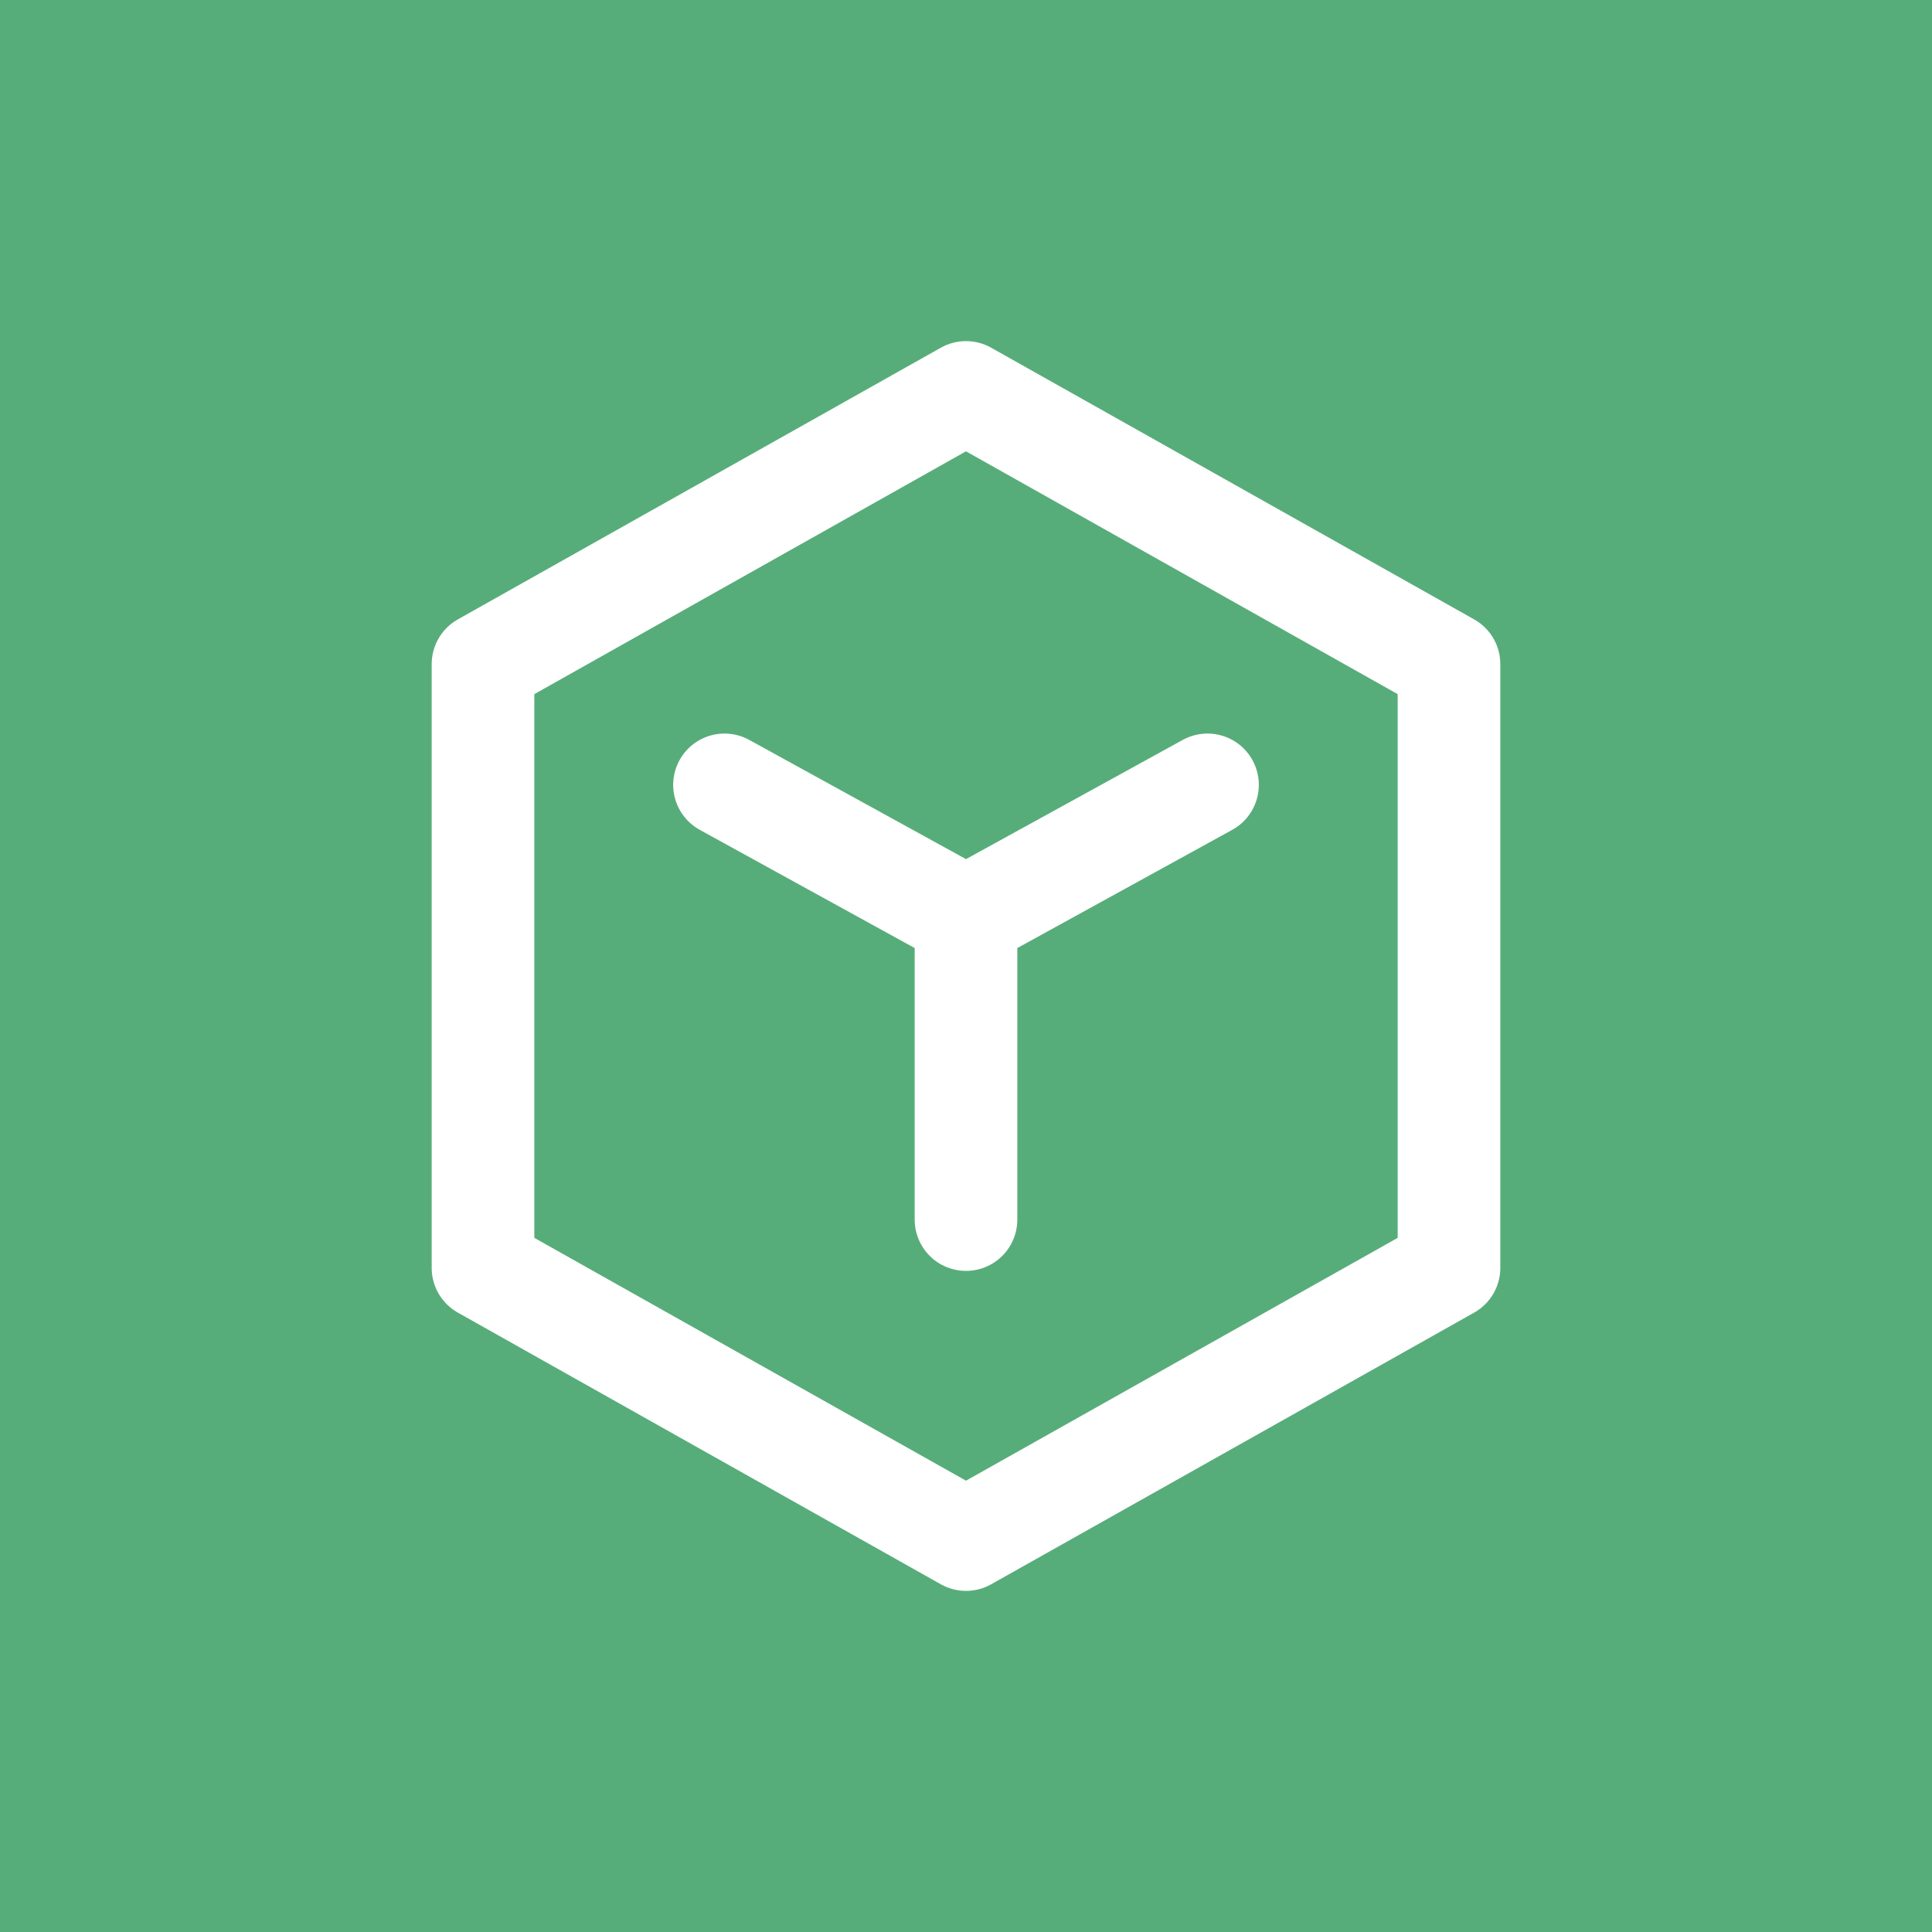
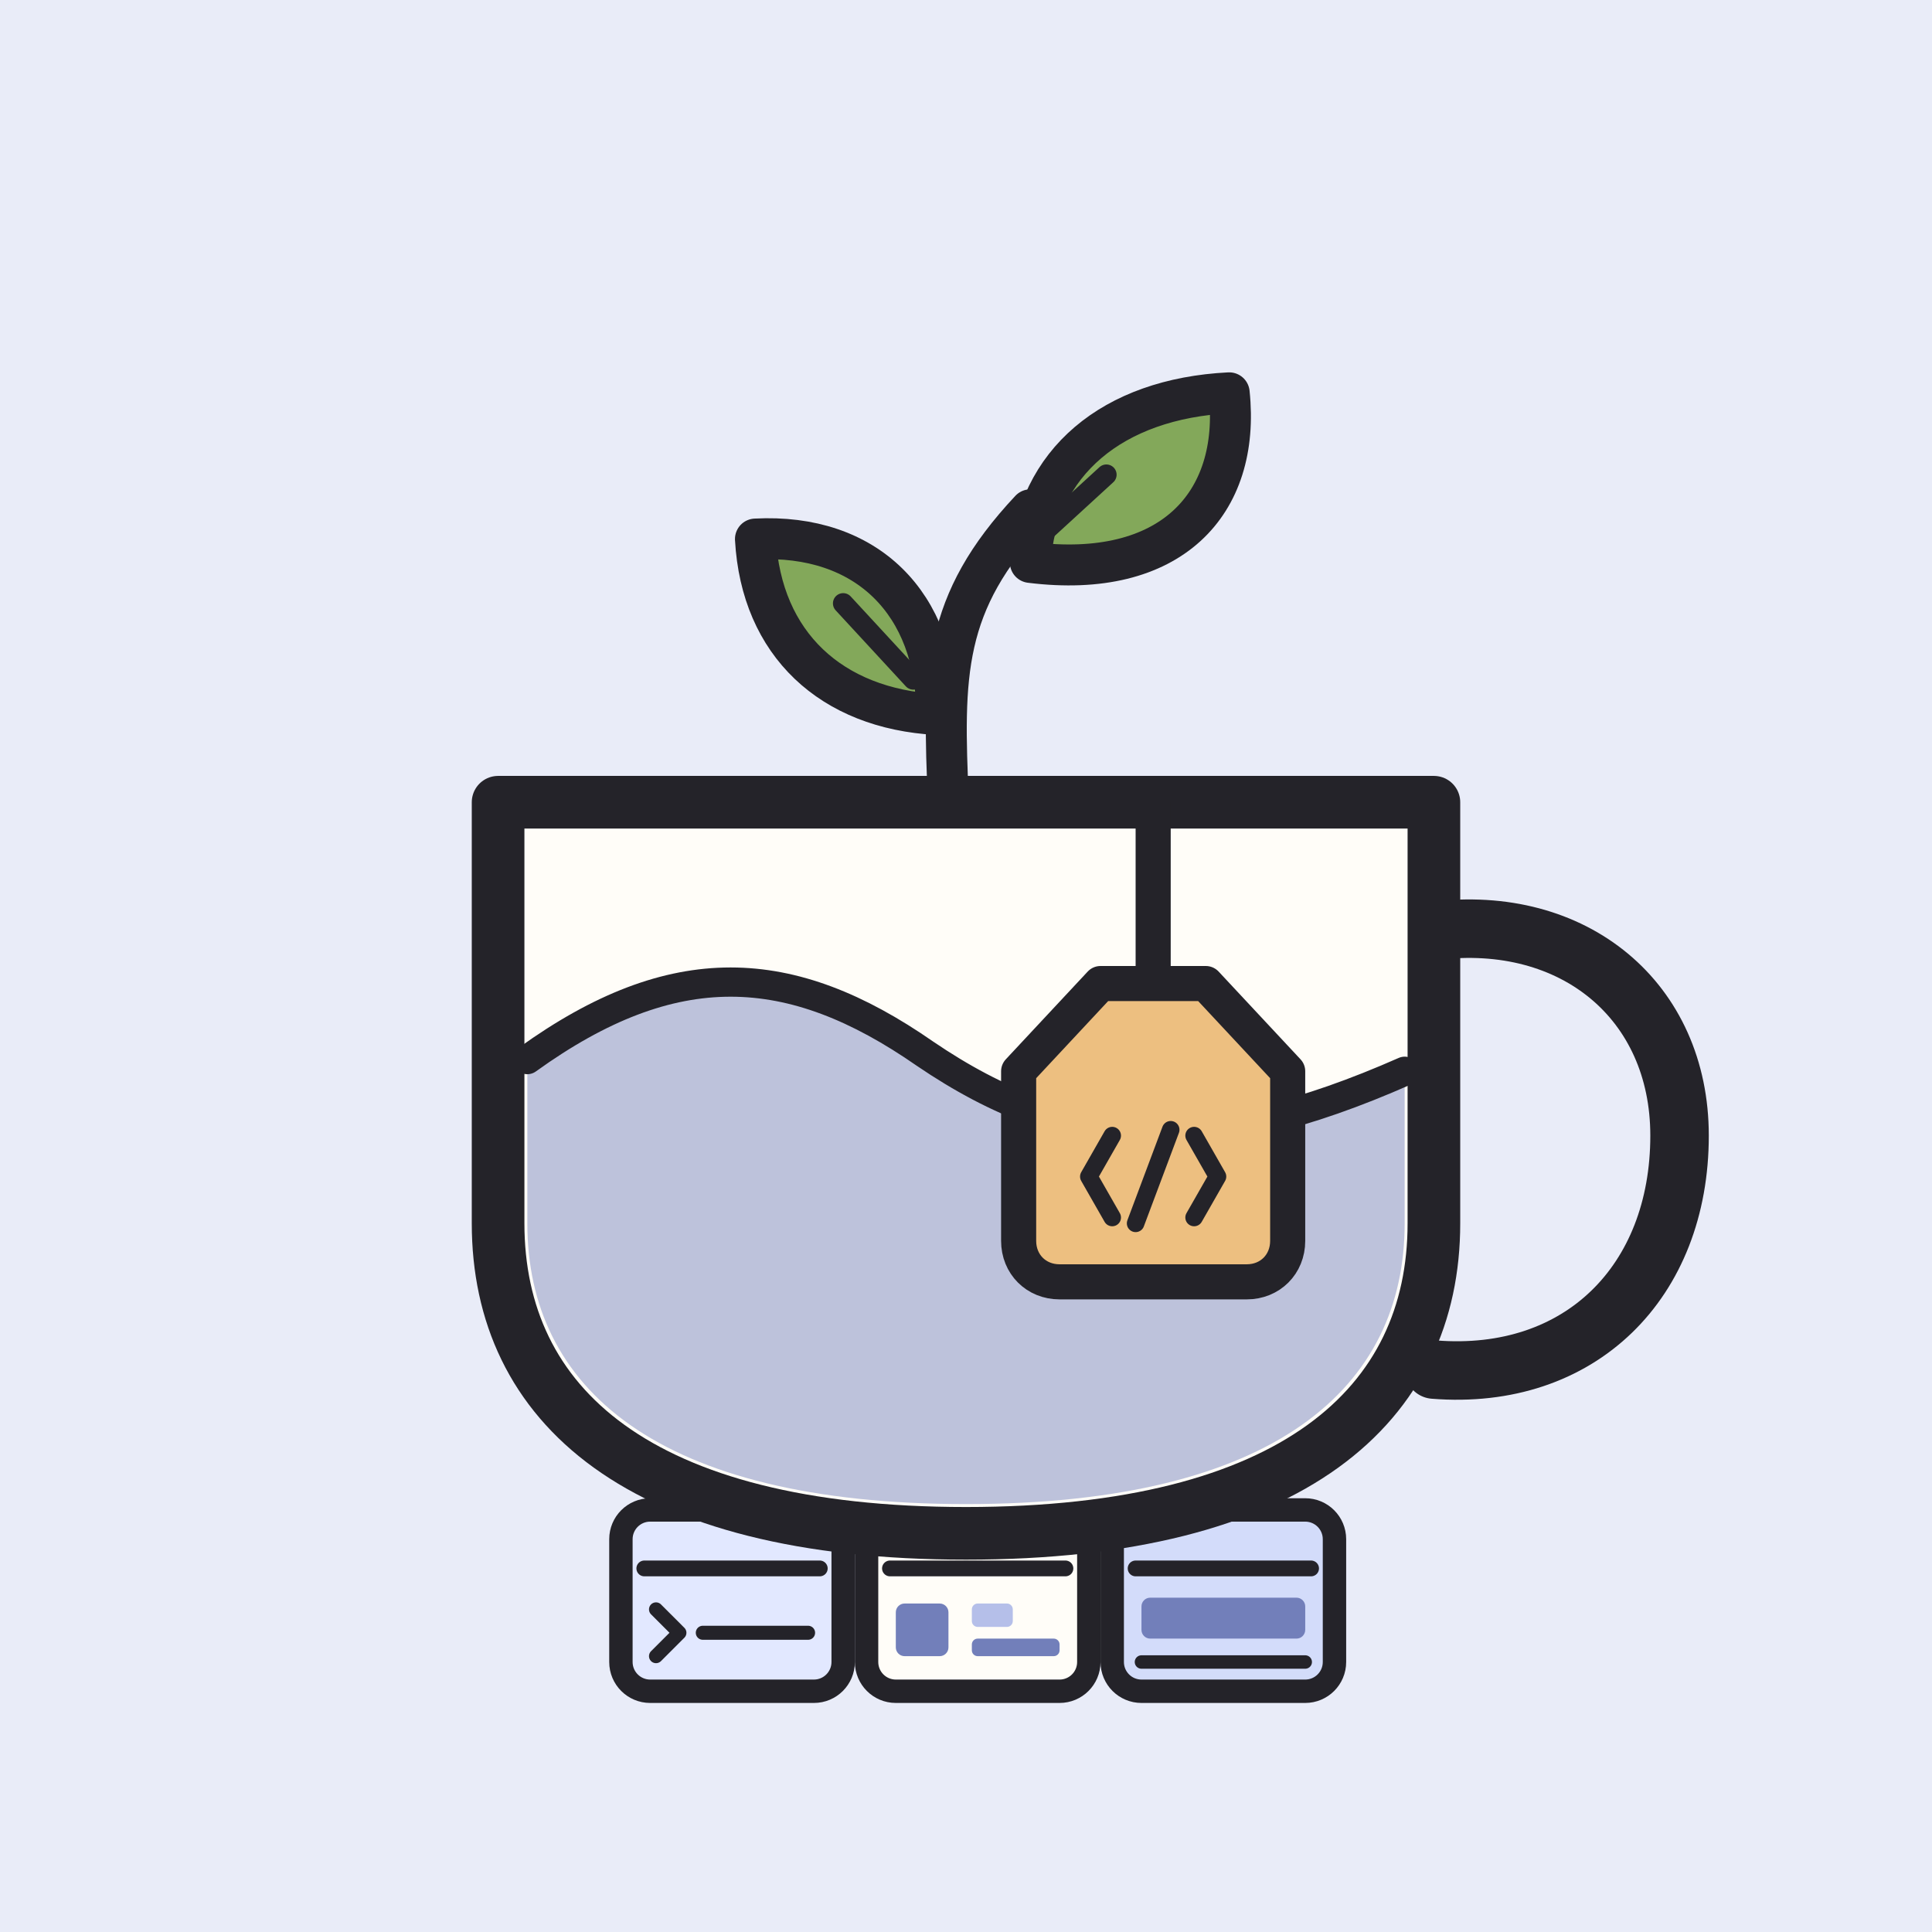
<svg xmlns="http://www.w3.org/2000/svg" viewBox="0 0 1024 1024">
-   <rect width="1024" height="1024" fill="#57ad79" />
-   <g transform="translate(128 128) scale(32)" fill="none" stroke="#ffffff" stroke-width="1.7" stroke-linecap="round" stroke-linejoin="round">
-     <path d="M12 2.5 20 7v10l-8 4.5L4 17V7z" />
-     <path d="m8 9 4 2.2L16 9M12 11.2v5" />
+   <rect width="1024" height="1024" fill="#e9ecf8" />
+   <g transform="translate(115.2 152.4) scale(3.1)">
+     <g>
+       <rect x="69" y="209" width="38" height="31" rx="5" fill="#e2e8ff" stroke="#242329" stroke-width="4" />
+       <rect x="111" y="209" width="38" height="31" rx="5" fill="#fffdf8" stroke="#242329" stroke-width="4" />
+       <rect x="153" y="209" width="38" height="31" rx="5" fill="#d3dcfa" stroke="#242329" stroke-width="4" />
+       <path d="M73 219h30m12 0h30m12 0h30" stroke="#242329" stroke-width="2.7" stroke-linecap="round" />
+       <path d="m75 226 4 4-4 4m8-4h18" fill="none" stroke="#242329" stroke-width="2.4" stroke-linecap="round" stroke-linejoin="round" />
+       <rect x="116" y="225" width="9" height="9" rx="1.5" fill="#727fba" />
+       <rect x="129" y="225" width="7" height="4" rx="1" fill="#b5bfe9" />
+       <rect x="129" y="231" width="15" height="3" rx="1" fill="#727fba" />
+       <rect x="158" y="224" width="28" height="7" rx="1.5" fill="#727fba" />
+       <path d="M158 235h28" fill="none" stroke="#242329" stroke-width="2.3" stroke-linecap="round" />
+     </g>
+     <g color="#727fba">
+       <path d="M208 110c24-3 42 12 42 35 0 25-17 42-42 40" fill="none" stroke="#242329" stroke-width="10" stroke-linecap="round" />
+       <path d="M48 88h160v72c0 31-24 53-80 53s-80-22-80-53z" fill="#fffdf8" stroke="#242329" stroke-width="9" stroke-linejoin="round" />
+       <path d="M53 132c25-18 45-17 68-1 25 17 48 18 82 3v26c0 28-22 48-75 48s-75-20-75-48z" fill="#bdc2db" />
+       <path d="M53 132c25-18 45-17 68-1 25 17 48 18 82 3" fill="none" stroke="#242329" stroke-width="5" stroke-linecap="round" />
+     </g>
+     <g>
+       <path d="M125 88c-1-22-1-34 14-50" fill="none" stroke="#242329" stroke-width="7" stroke-linecap="round" />
+       <path d="M139 47c1-17 14-28 34-29 2 19-10 32-34 29z" fill="#83a85a" stroke="#242329" stroke-width="7" stroke-linejoin="round" />
+       <path d="M123 73c-18-1-30-12-31-30 19-1 31 11 31 30z" fill="#83a85a" stroke="#242329" stroke-width="7" stroke-linejoin="round" />
+       <path d="M140 43l12-11M119 67l-12-13" fill="none" stroke="#242329" stroke-width="3.5" stroke-linecap="round" />
+     </g>
+     <g>
+       <path d="M160 88v39" fill="none" stroke="#242329" stroke-width="6" stroke-linecap="round" />
+       <path d="m137 134 14-15h18l14 15v29c0 4-3 7-7 7h-32c-4 0-7-3-7-7z" fill="#edbf80" stroke="#242329" stroke-width="6" stroke-linejoin="round" />
+     </g>
+     <g>
+       <path d="m153 145-4 7 4 7m14-14 4 7-4 7m-4-15-6 16" fill="none" stroke="#242329" stroke-width="3" stroke-linecap="round" stroke-linejoin="round" />
+     </g>
  </g>
</svg>
